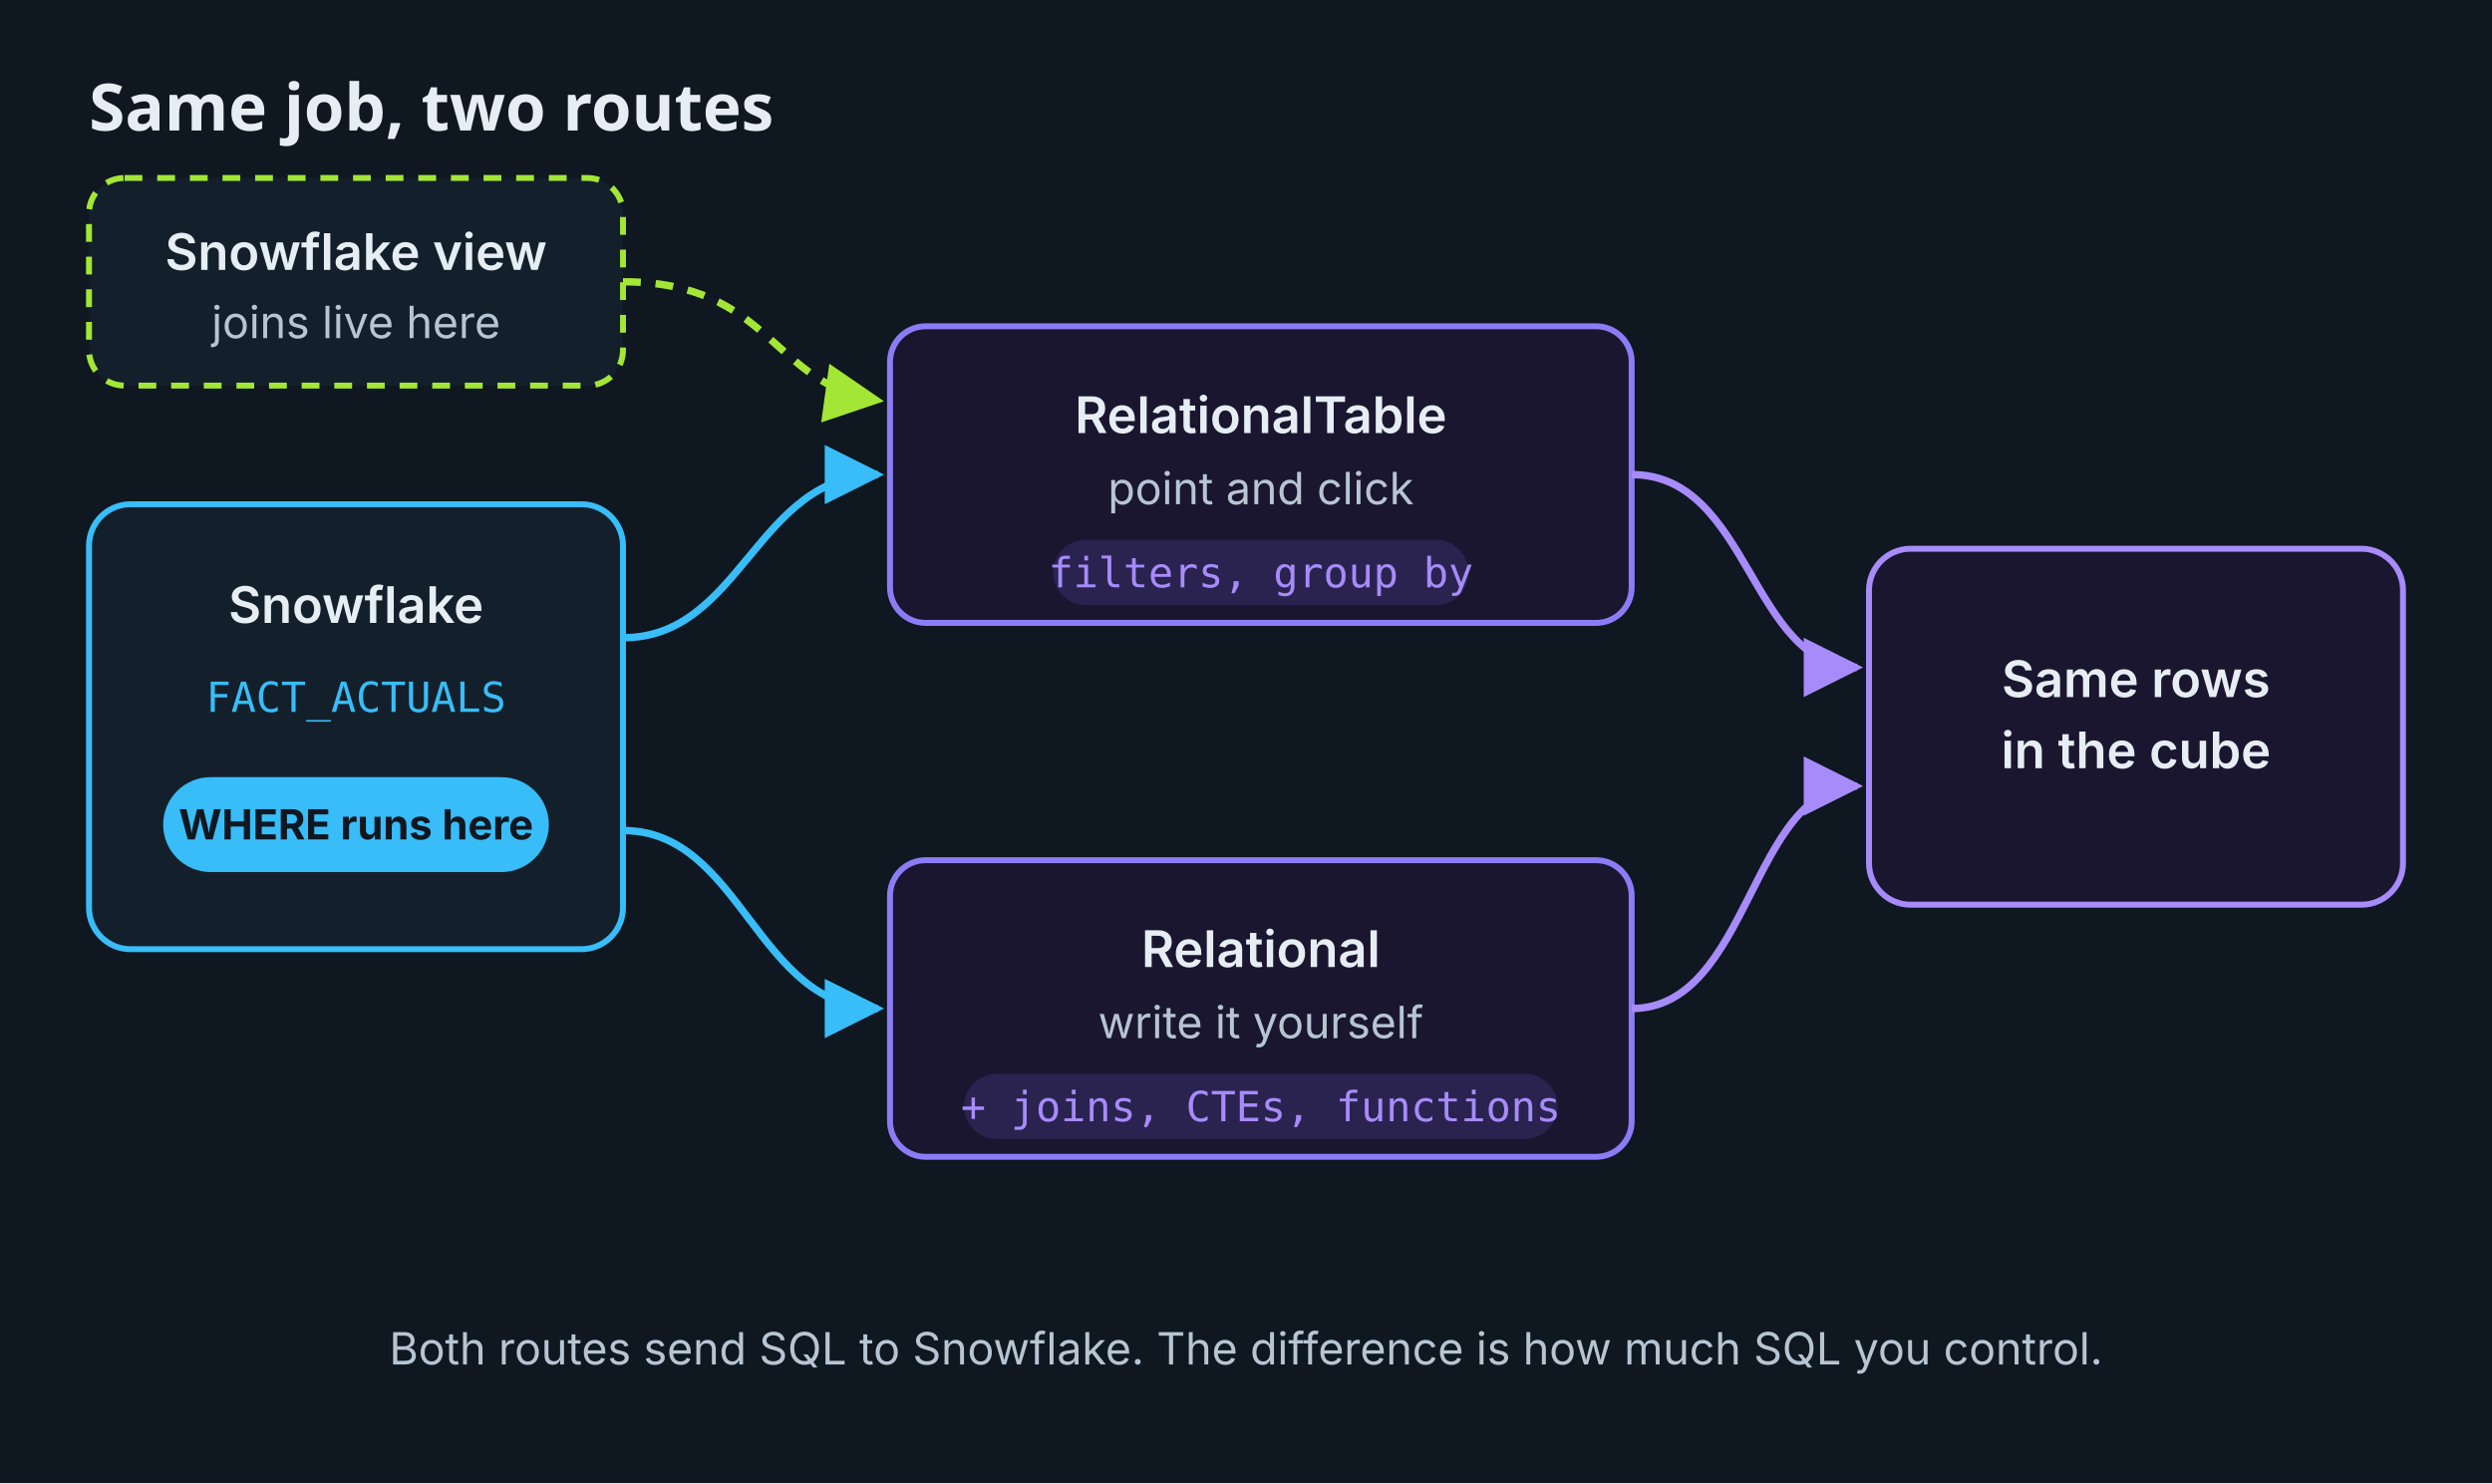
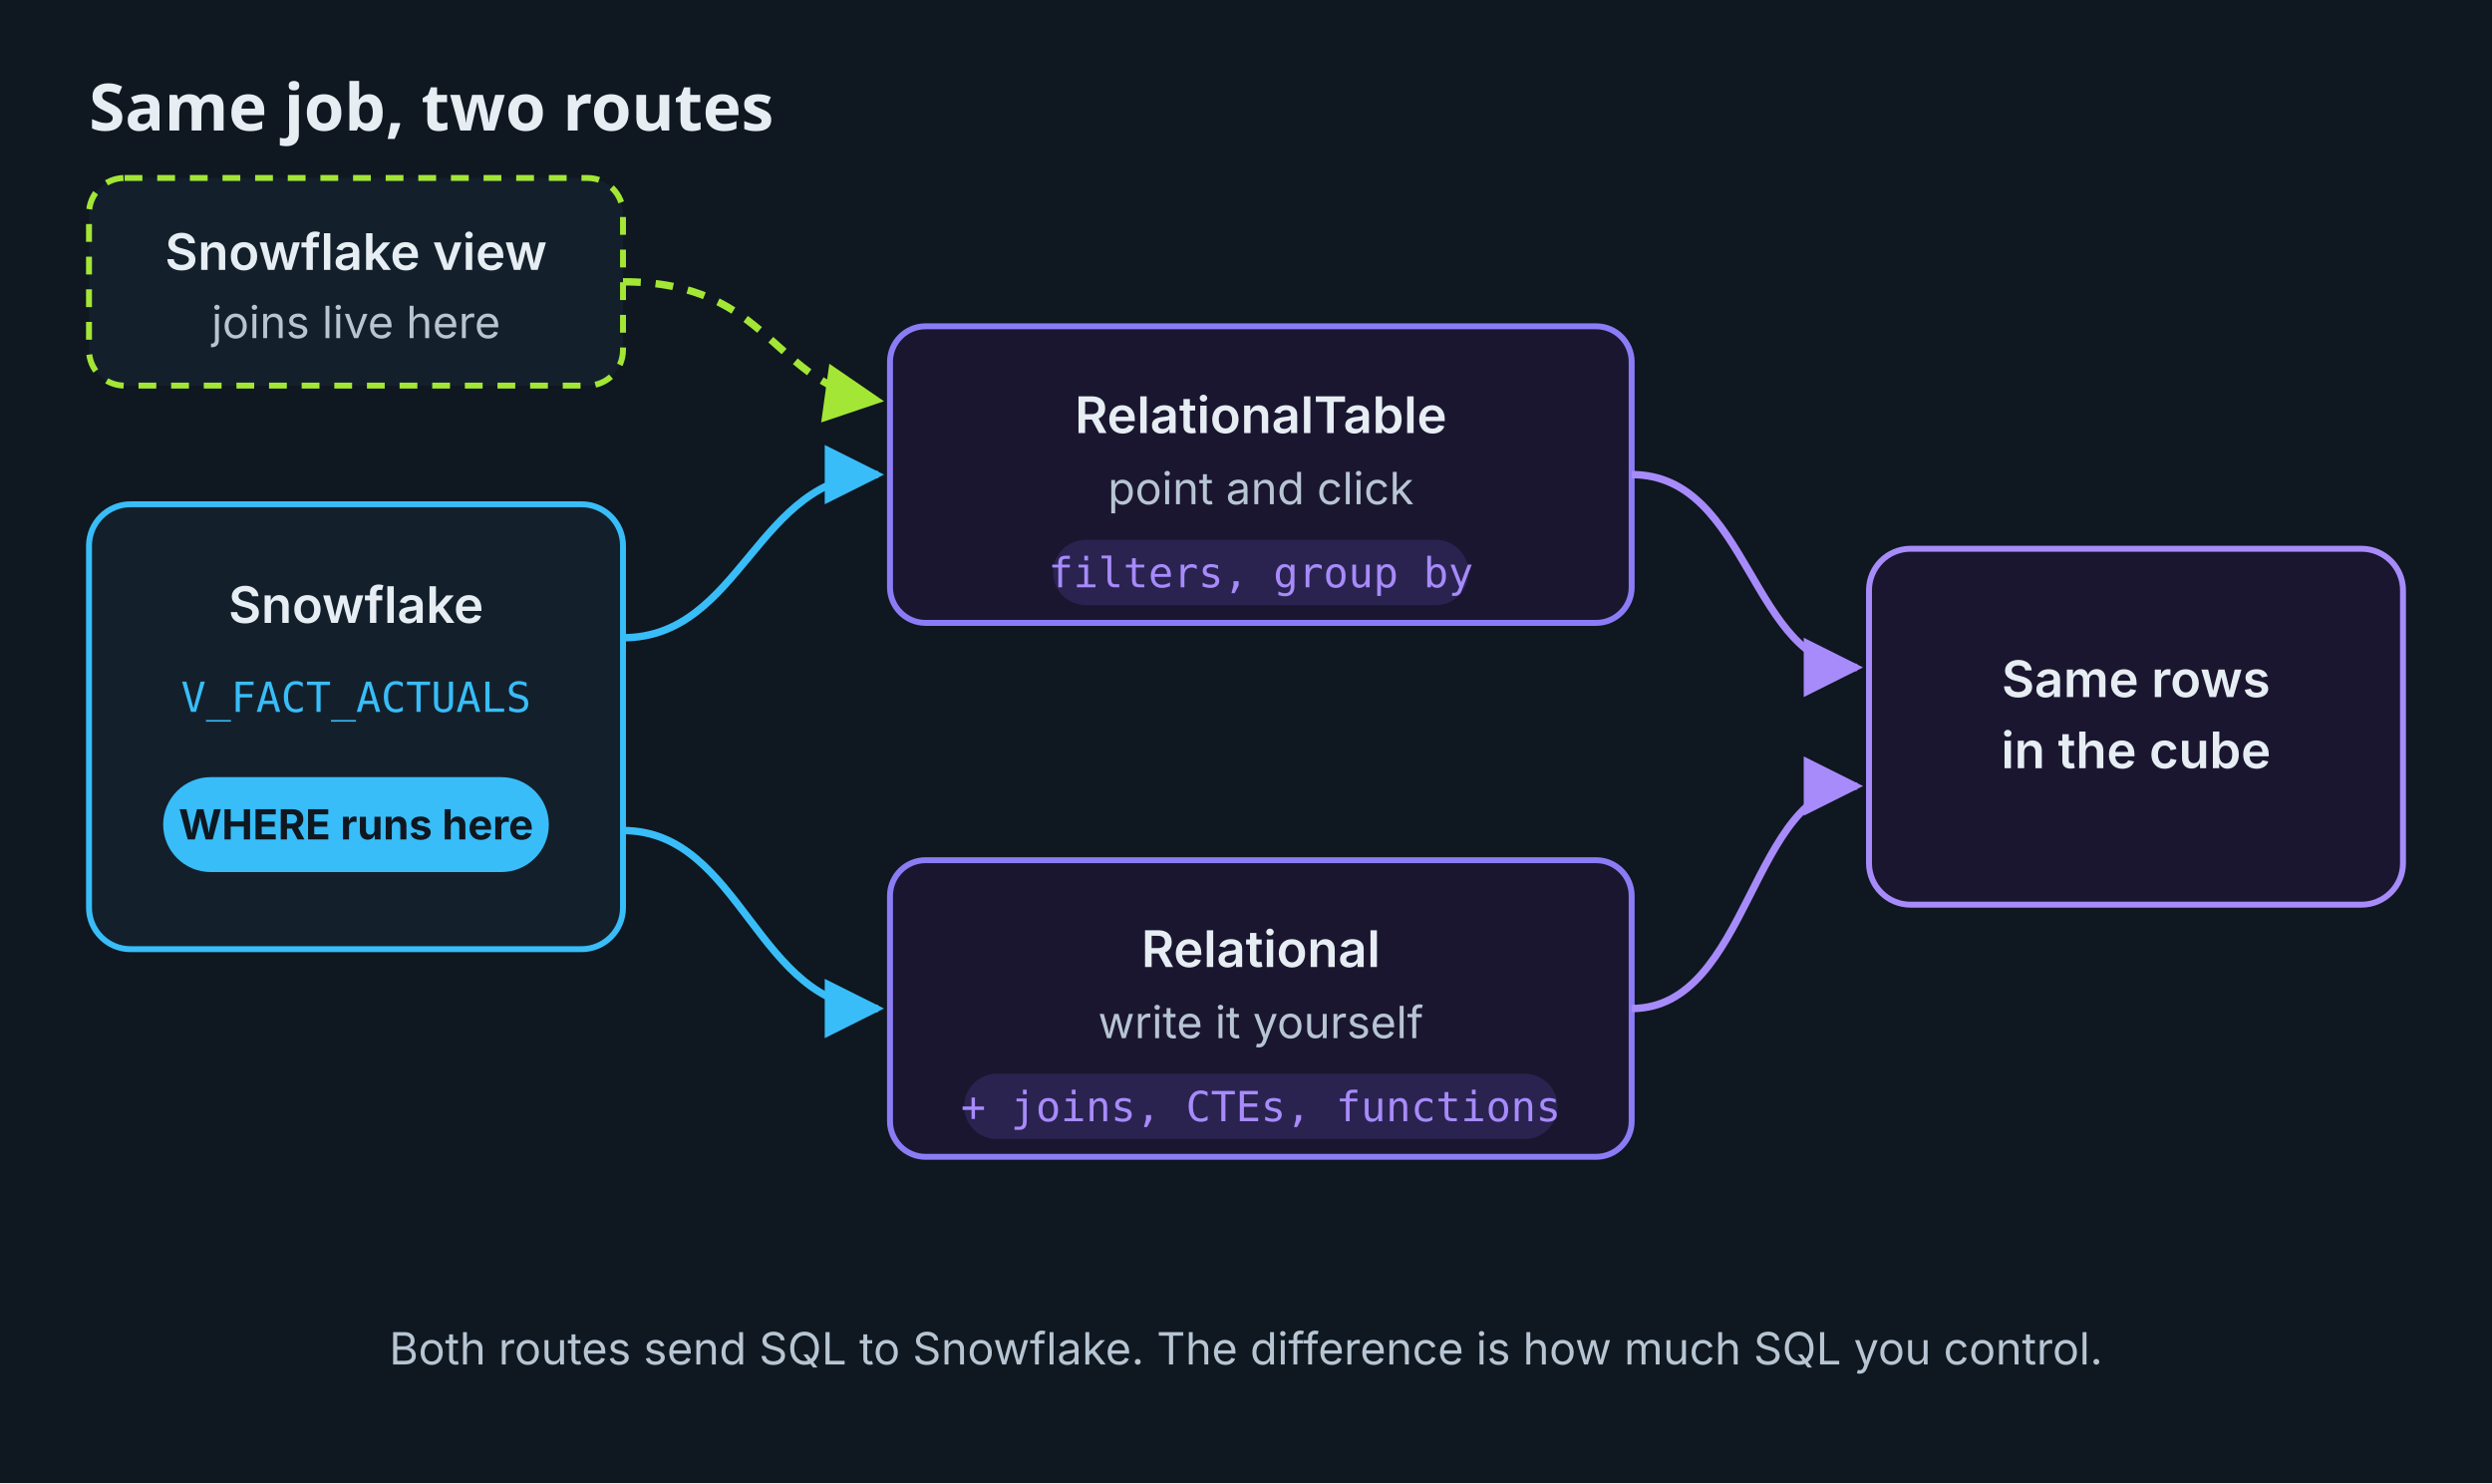
<svg xmlns="http://www.w3.org/2000/svg" viewBox="0 0 840 500" width="840" height="500" role="img" aria-label="Two routes from Snowflake to the same rows in the cube">
  <defs>
    <marker id="a" viewBox="0 0 10 10" refX="9" refY="5" markerWidth="8" markerHeight="8" orient="auto">
      <path d="M0,0 L10,5 L0,10 z" fill="#38BDF8" />
    </marker>
    <marker id="p" viewBox="0 0 10 10" refX="9" refY="5" markerWidth="8" markerHeight="8" orient="auto">
      <path d="M0,0 L10,5 L0,10 z" fill="#A78BFA" />
    </marker>
    <marker id="g" viewBox="0 0 10 10" refX="9" refY="5" markerWidth="8" markerHeight="8" orient="auto">
      <path d="M0,0 L10,5 L0,10 z" fill="#A3E635" />
    </marker>
  </defs>
  <style>
.h{font:700 22px 'Space Grotesk',system-ui,sans-serif;fill:#E6EDF3}
.b{font:600 17px Inter,system-ui,sans-serif;fill:#E6EDF3}
.m{font:400 15px Inter,system-ui,sans-serif;fill:#B7C5D3}
.c{font:500 14px 'JetBrains Mono',ui-monospace,monospace}
</style>
  <rect width="840" height="500" fill="#0F1720" />
  <text class="h" x="30" y="44">Same job, two routes</text>
  <rect x="30" y="170" width="180" height="150" rx="14" fill="#13202C" stroke="#38BDF8" stroke-width="2" />
  <text class="b" x="120" y="210" text-anchor="middle">Snowflake</text>
-   <text class="c" x="120" y="240" text-anchor="middle" fill="#38BDF8">FACT_ACTUALS</text>
+   <text class="c" x="120" y="240" text-anchor="middle" fill="#38BDF8">V_FACT_ACTUALS</text>
  <rect x="55" y="262" width="130" height="32" rx="16" fill="#38BDF8" />
  <text x="120" y="283" text-anchor="middle" style="font:700 14px Inter,sans-serif;fill:#0F1720">WHERE runs here</text>
  <rect x="30" y="60" width="180" height="70" rx="12" fill="#13202C" stroke="#A3E635" stroke-width="2" stroke-dasharray="6 5" />
  <text class="b" x="120" y="91" text-anchor="middle">Snowflake view</text>
  <text class="m" x="120" y="114" text-anchor="middle">joins live here</text>
  <rect x="300" y="110" width="250" height="100" rx="12" fill="#1A1630" stroke="#8B7CF6" stroke-width="2" />
  <text class="b" x="425" y="146" text-anchor="middle">RelationalTable</text>
  <text class="m" x="425" y="170" text-anchor="middle">point and click</text>
  <rect x="355" y="182" width="140" height="22" rx="11" fill="#2A2350" />
  <text class="c" x="425" y="198" text-anchor="middle" fill="#A78BFA">filters, group by</text>
  <rect x="300" y="290" width="250" height="100" rx="12" fill="#1A1630" stroke="#8B7CF6" stroke-width="2" />
  <text class="b" x="425" y="326" text-anchor="middle">Relational</text>
  <text class="m" x="425" y="350" text-anchor="middle">write it yourself</text>
  <rect x="325" y="362" width="200" height="22" rx="11" fill="#2A2350" />
  <text class="c" x="425" y="378" text-anchor="middle" fill="#A78BFA">+ joins, CTEs, functions</text>
  <rect x="630" y="185" width="180" height="120" rx="14" fill="#1A1630" stroke="#A78BFA" stroke-width="2" />
  <text class="b" x="720" y="235" text-anchor="middle">Same rows</text>
  <text class="b" x="720" y="259" text-anchor="middle">in the cube</text>
  <path d="M210,215 C250,215 255,160 296,160" fill="none" stroke="#38BDF8" stroke-width="2.5" marker-end="url(#a)" />
  <path d="M210,280 C250,280 255,340 296,340" fill="none" stroke="#38BDF8" stroke-width="2.5" marker-end="url(#a)" />
  <path d="M210,95 C260,95 260,130 296,135" fill="none" stroke="#A3E635" stroke-width="2.5" stroke-dasharray="6 5" marker-end="url(#g)" />
  <path d="M550,160 C590,160 590,225 626,225" fill="none" stroke="#A78BFA" stroke-width="2.5" marker-end="url(#p)" />
  <path d="M550,340 C590,340 590,265 626,265" fill="none" stroke="#A78BFA" stroke-width="2.5" marker-end="url(#p)" />
  <text class="m" x="420" y="460" text-anchor="middle">Both routes send SQL to Snowflake. The difference is how much SQL you control.</text>
</svg>
